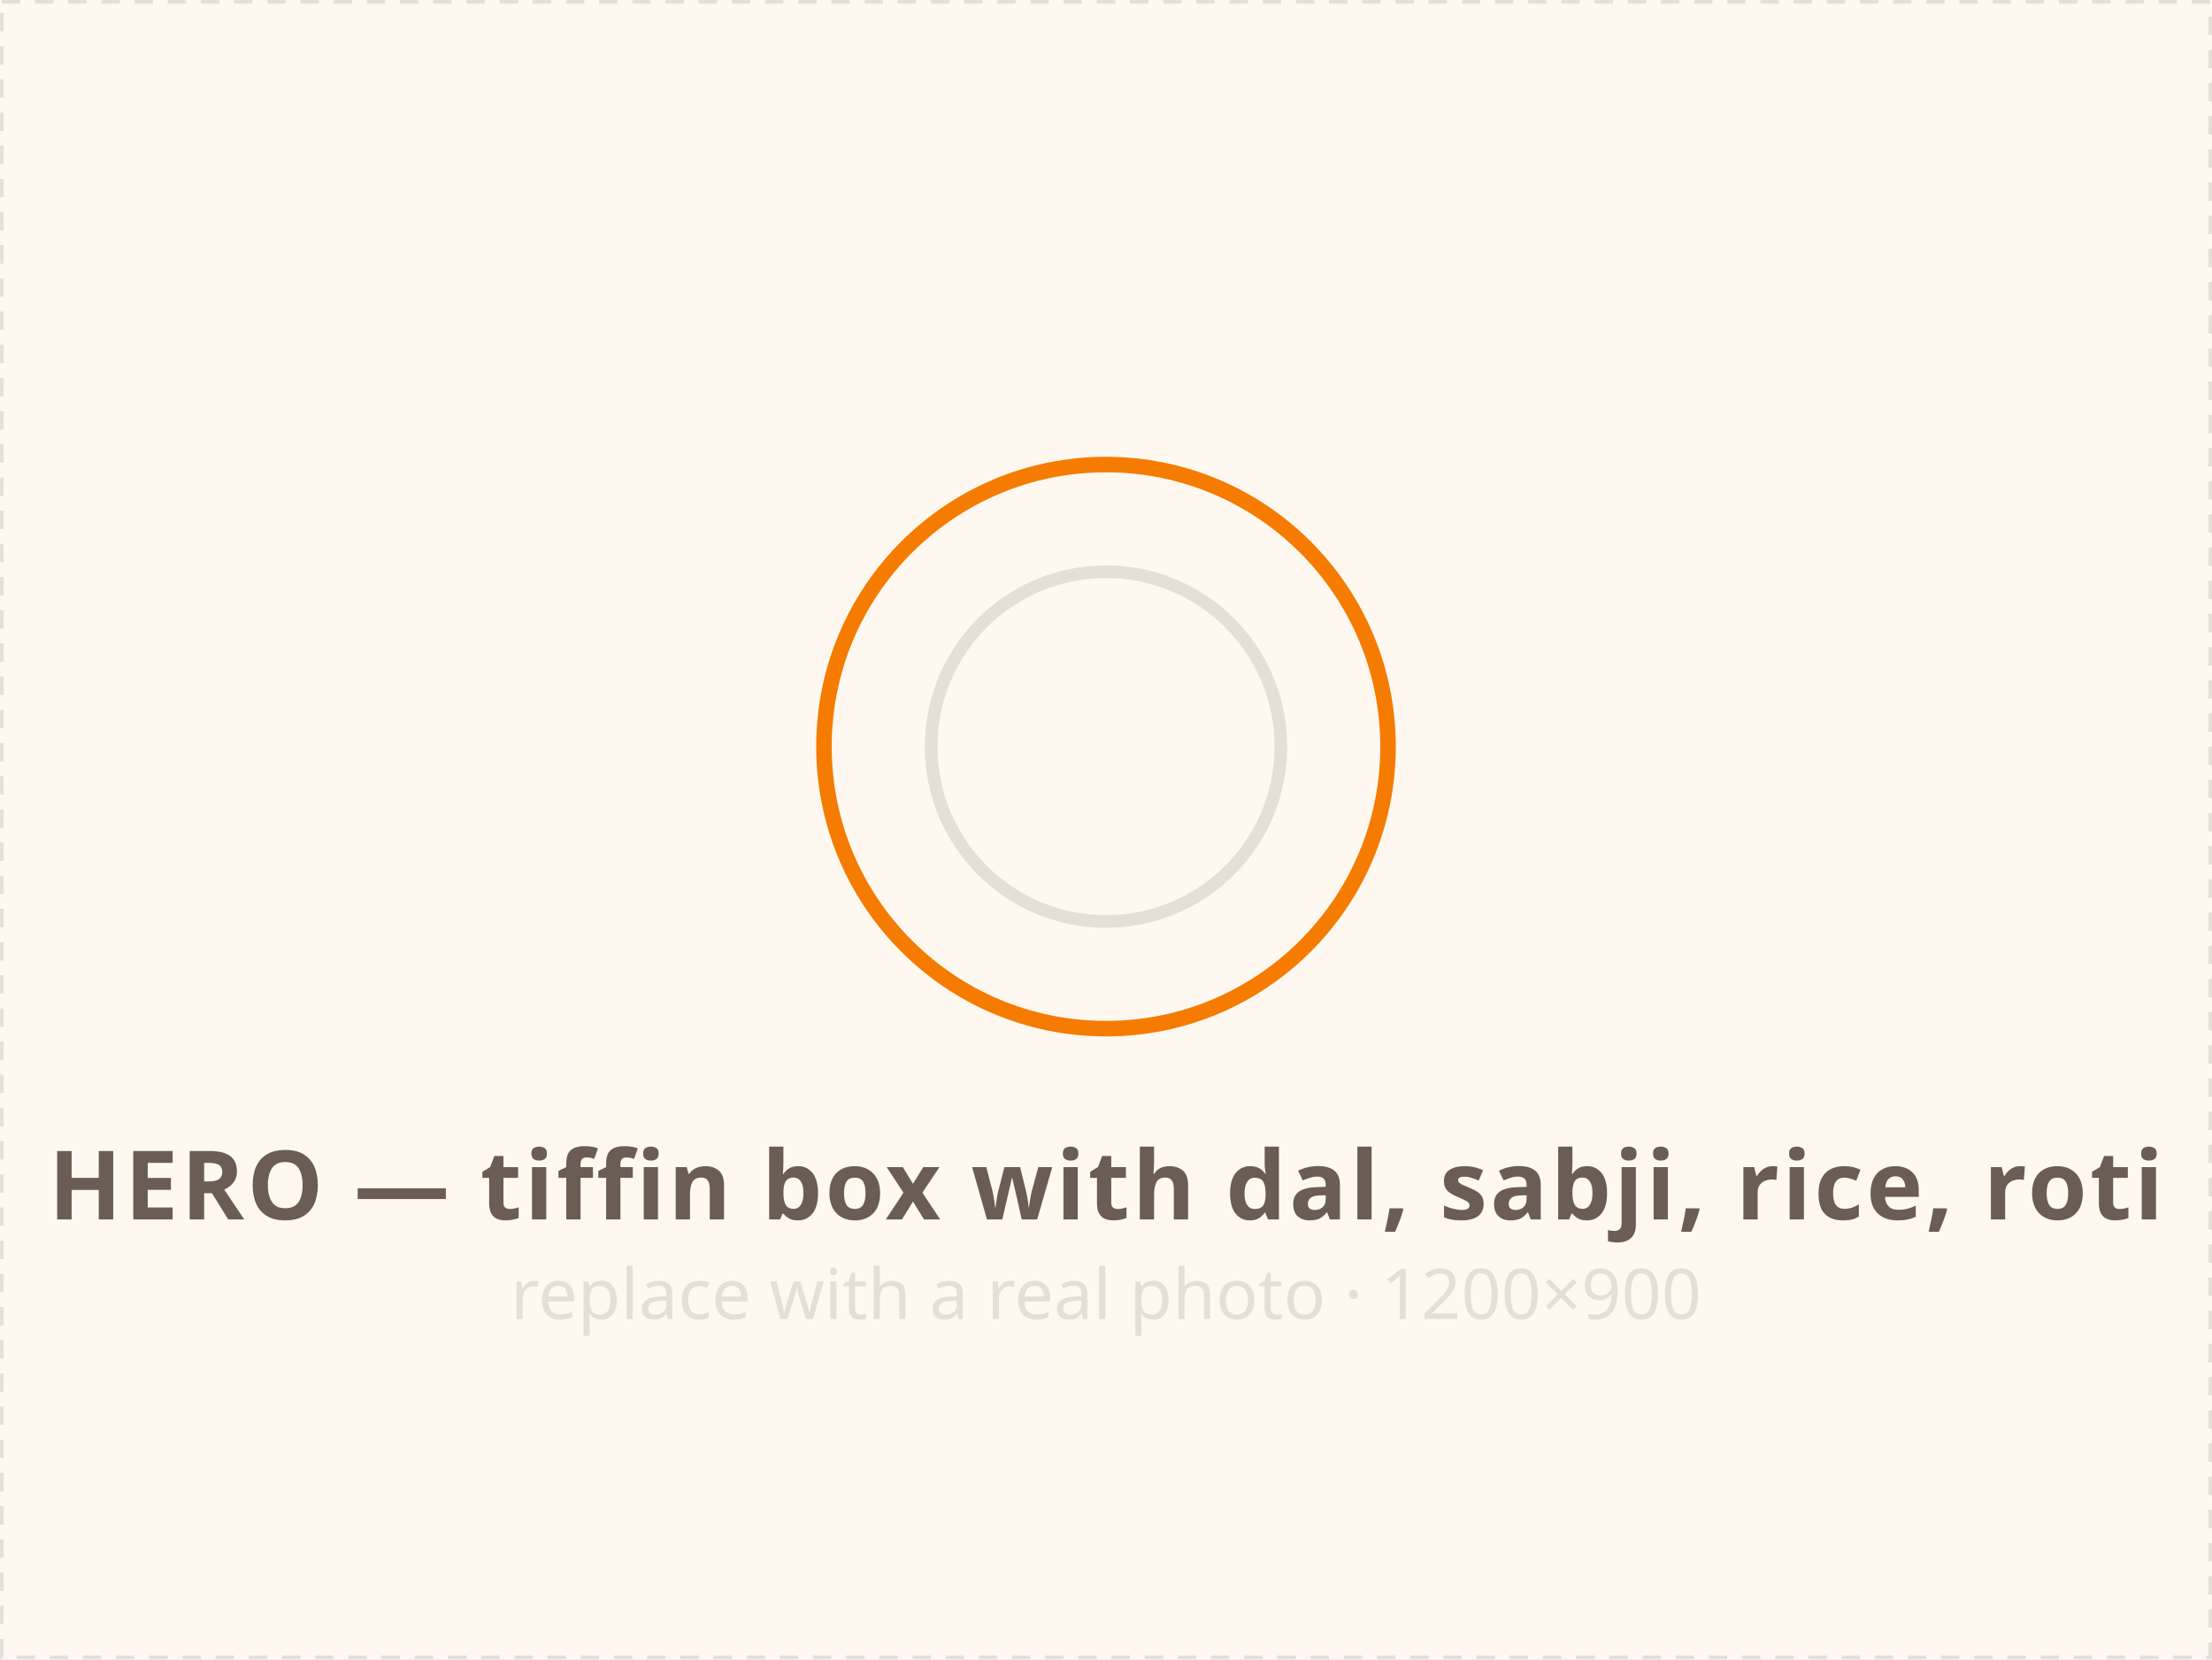
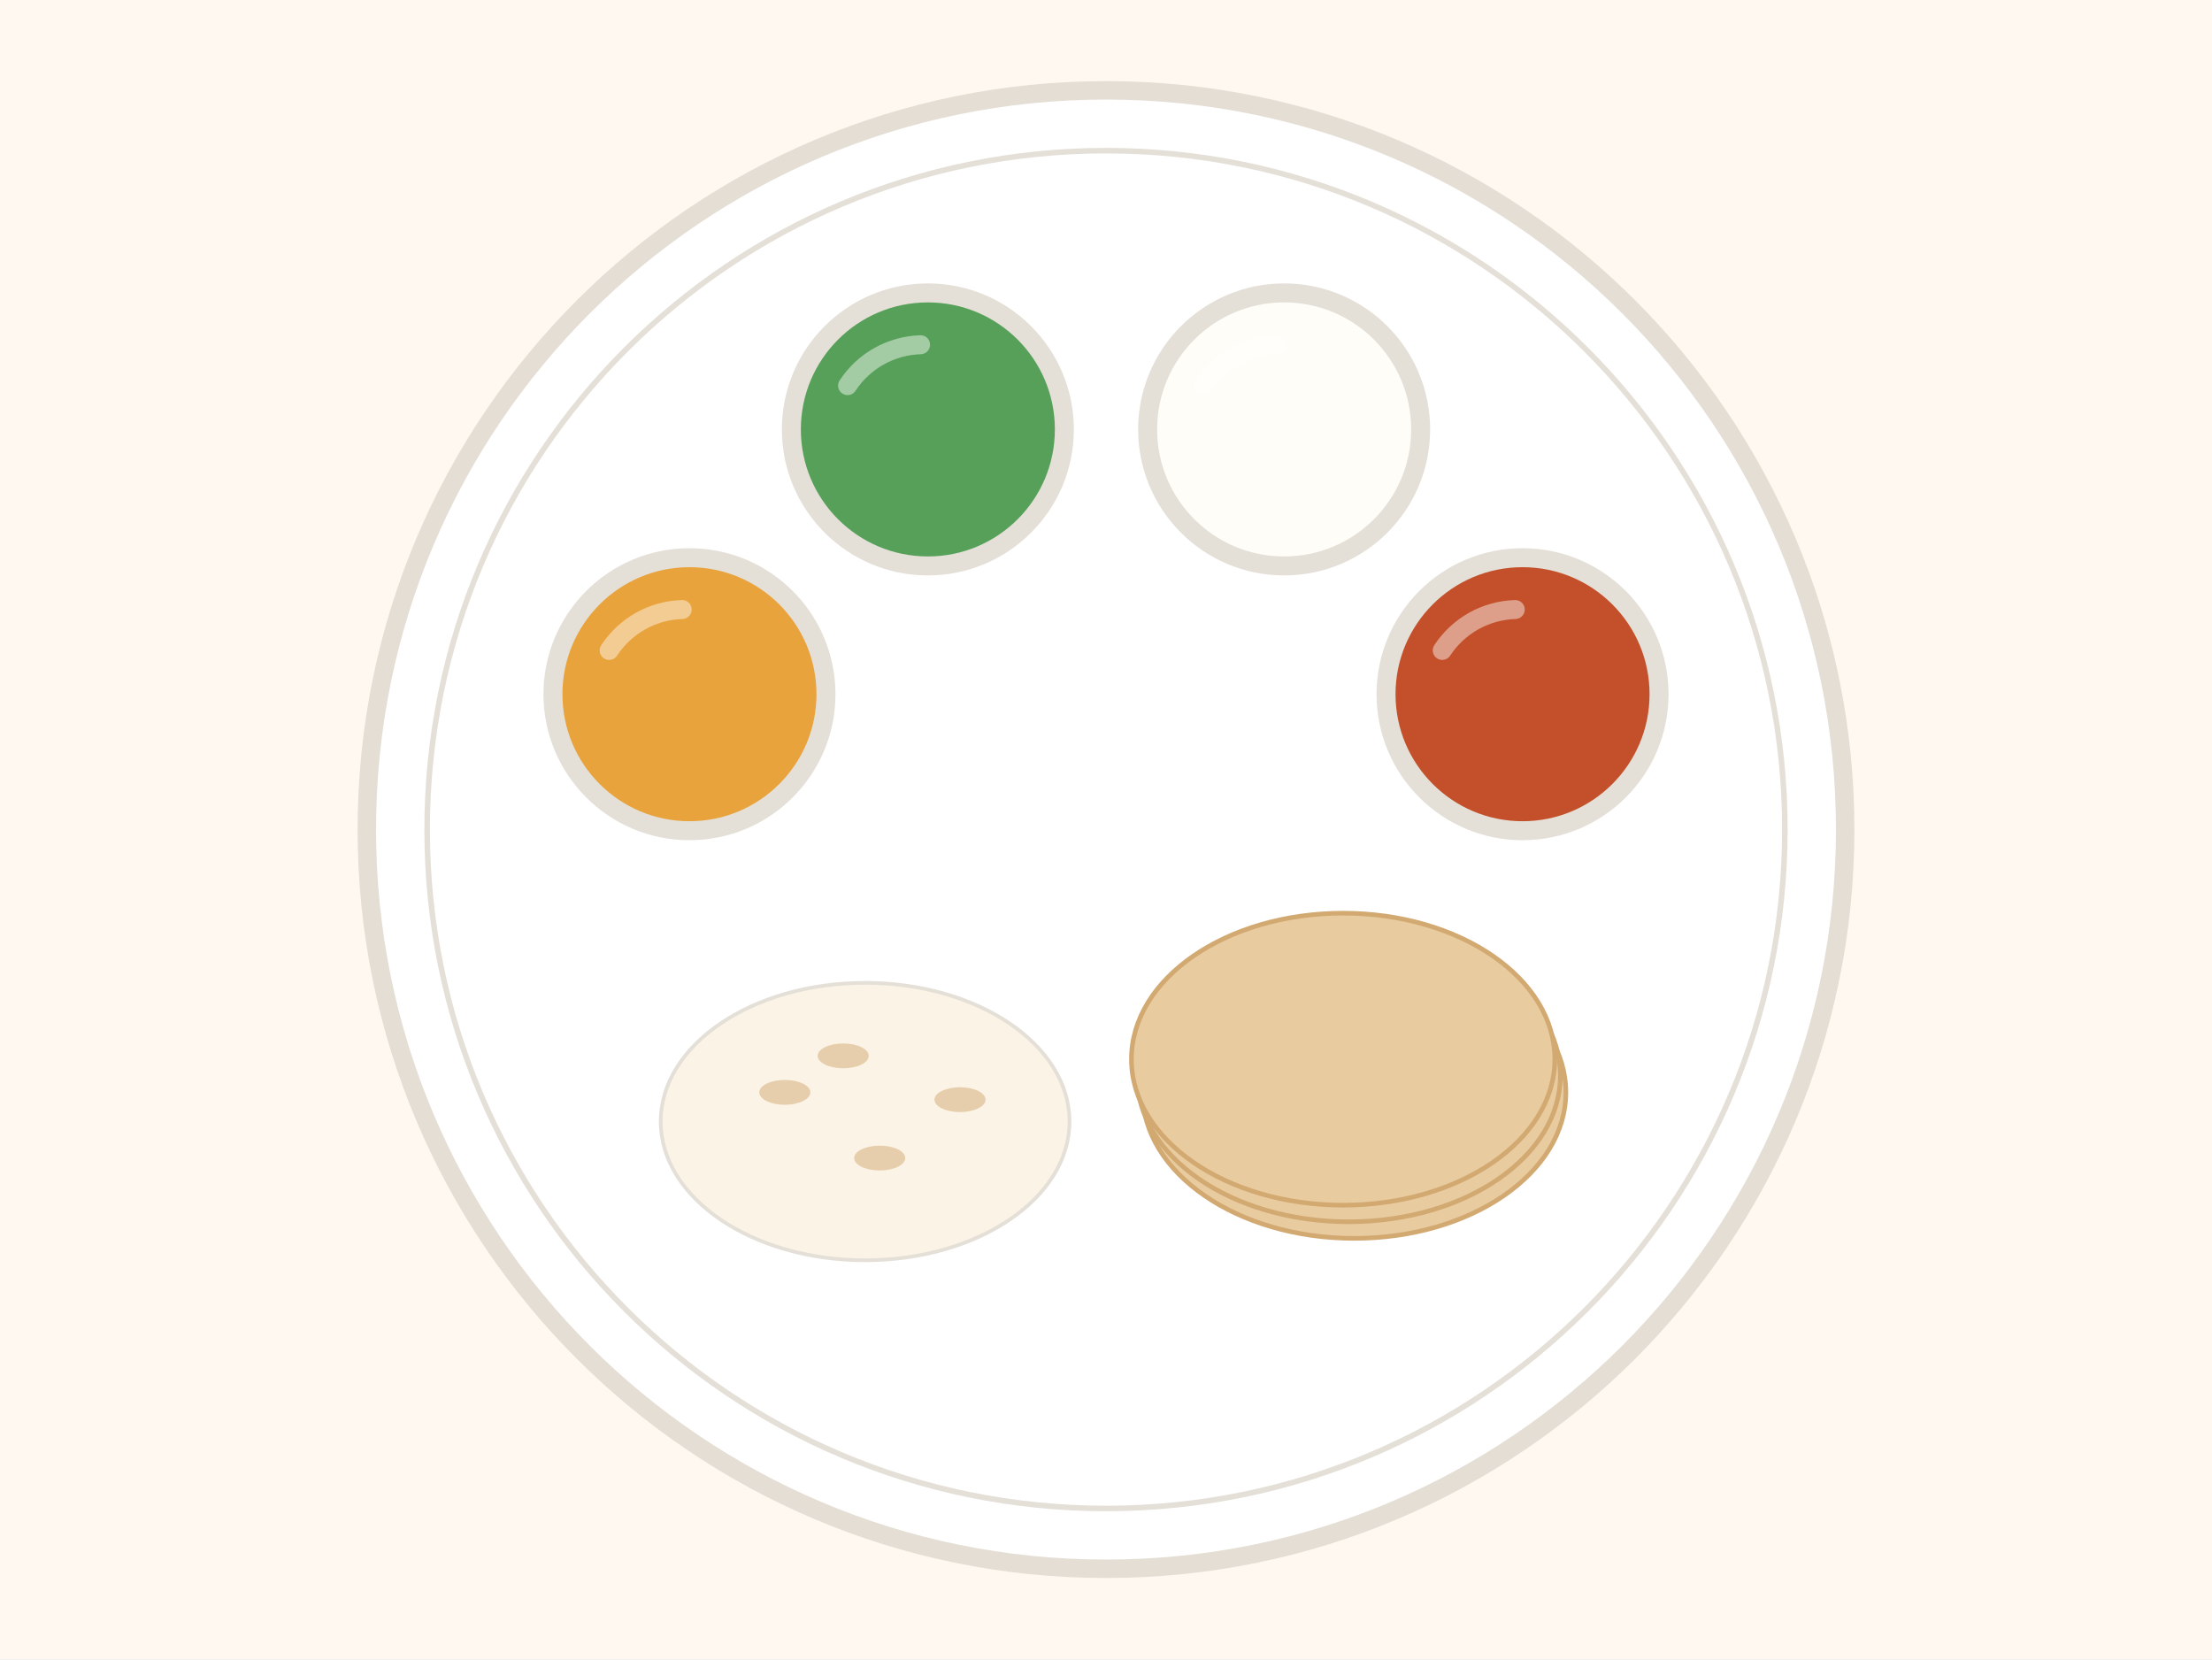
- <svg xmlns="http://www.w3.org/2000/svg" viewBox="0 0 1200 900" width="1200" height="900" role="img" aria-label="HERO — tiffin box with dal, sabji, rice, roti placeholder">
+ <svg xmlns="http://www.w3.org/2000/svg" viewBox="0 0 1200 900" width="1200" height="900" role="img" aria-label="A thali of dal, sabji, raita, pickle, rice and rotis">
  <rect width="1200" height="900" fill="#FFF8F0" />
-   <rect x="1" y="1" width="1198" height="898" fill="none" stroke="#E4E0D8" stroke-width="2" stroke-dasharray="10 8" />
-   <circle cx="600" cy="405" r="153" fill="none" stroke="#F57C00" stroke-width="8.415" />
-   <circle cx="600" cy="405" r="94.86" fill="none" stroke="#E4E0D8" stroke-width="6.885" />
-   <text x="600" y="661.5" text-anchor="middle" fill="#6B5D54" font-family="system-ui, sans-serif" font-size="52" font-weight="600" letter-spacing="1.5">HERO — tiffin box with dal, sabji, rice, roti</text>
-   <text x="600" y="715.5" text-anchor="middle" fill="#E4E0D8" font-family="system-ui, sans-serif" font-size="38">replace with a real photo · 1200×900</text>
+   <circle cx="600" cy="450" r="406" fill="#C9C3B8" opacity=".5" />
+   <circle cx="600" cy="450" r="396" fill="#FFFFFF" />
+   <circle cx="600" cy="450" r="368.28" fill="none" stroke="#E4E0D8" stroke-width="3" />
+   <circle cx="374.029" cy="376.578" r="79.2" fill="#E4E0D8" />
+   <circle cx="374.029" cy="376.578" r="68.904" fill="#E9A33C" />
+   <path d="M330.469 352.818 a 49.104 49.104 0 0 1 39.6 -22.176" fill="none" stroke="#FFFFFF" stroke-opacity=".45" stroke-width="10.296" stroke-linecap="round" />
+   <circle cx="503.359" cy="232.942" r="79.2" fill="#E4E0D8" />
+   <circle cx="503.359" cy="232.942" r="68.904" fill="#57A05A" />
+   <path d="M459.799 209.182 a 49.104 49.104 0 0 1 39.6 -22.176" fill="none" stroke="#FFFFFF" stroke-opacity=".45" stroke-width="10.296" stroke-linecap="round" />
+   <circle cx="696.641" cy="232.942" r="79.2" fill="#E4E0D8" />
+   <circle cx="696.641" cy="232.942" r="68.904" fill="#FFFDF8" />
+   <path d="M653.081 209.182 a 49.104 49.104 0 0 1 39.6 -22.176" fill="none" stroke="#FFFFFF" stroke-opacity=".45" stroke-width="10.296" stroke-linecap="round" />
+   <circle cx="825.971" cy="376.578" r="79.2" fill="#E4E0D8" />
+   <circle cx="825.971" cy="376.578" r="68.904" fill="#C3502A" />
+   <path d="M782.411 352.818 a 49.104 49.104 0 0 1 39.6 -22.176" fill="none" stroke="#FFFFFF" stroke-opacity=".45" stroke-width="10.296" stroke-linecap="round" />
+   <ellipse cx="469.32" cy="608.4" rx="110.88" ry="75.24" fill="#FBF3E6" stroke="#E4E0D8" stroke-width="2" />
+   <ellipse cx="425.76" cy="592.56" rx="13.86" ry="6.732" fill="#D2A971" opacity=".5" />
+   <ellipse cx="477.24" cy="628.2" rx="13.86" ry="6.732" fill="#D2A971" opacity=".5" />
+   <ellipse cx="520.8" cy="596.52" rx="13.86" ry="6.732" fill="#D2A971" opacity=".5" />
+   <ellipse cx="457.44" cy="572.76" rx="13.86" ry="6.732" fill="#D2A971" opacity=".5" />
+   <ellipse cx="734.64" cy="592.56" rx="114.84" ry="79.2" fill="#E9CBA0" stroke="#D2A971" stroke-width="2.5" />
+   <ellipse cx="731.64" cy="583.56" rx="114.84" ry="79.2" fill="#E9CBA0" stroke="#D2A971" stroke-width="2.5" />
+   <ellipse cx="728.64" cy="574.56" rx="114.84" ry="79.2" fill="#E9CBA0" stroke="#D2A971" stroke-width="2.5" />
</svg>
